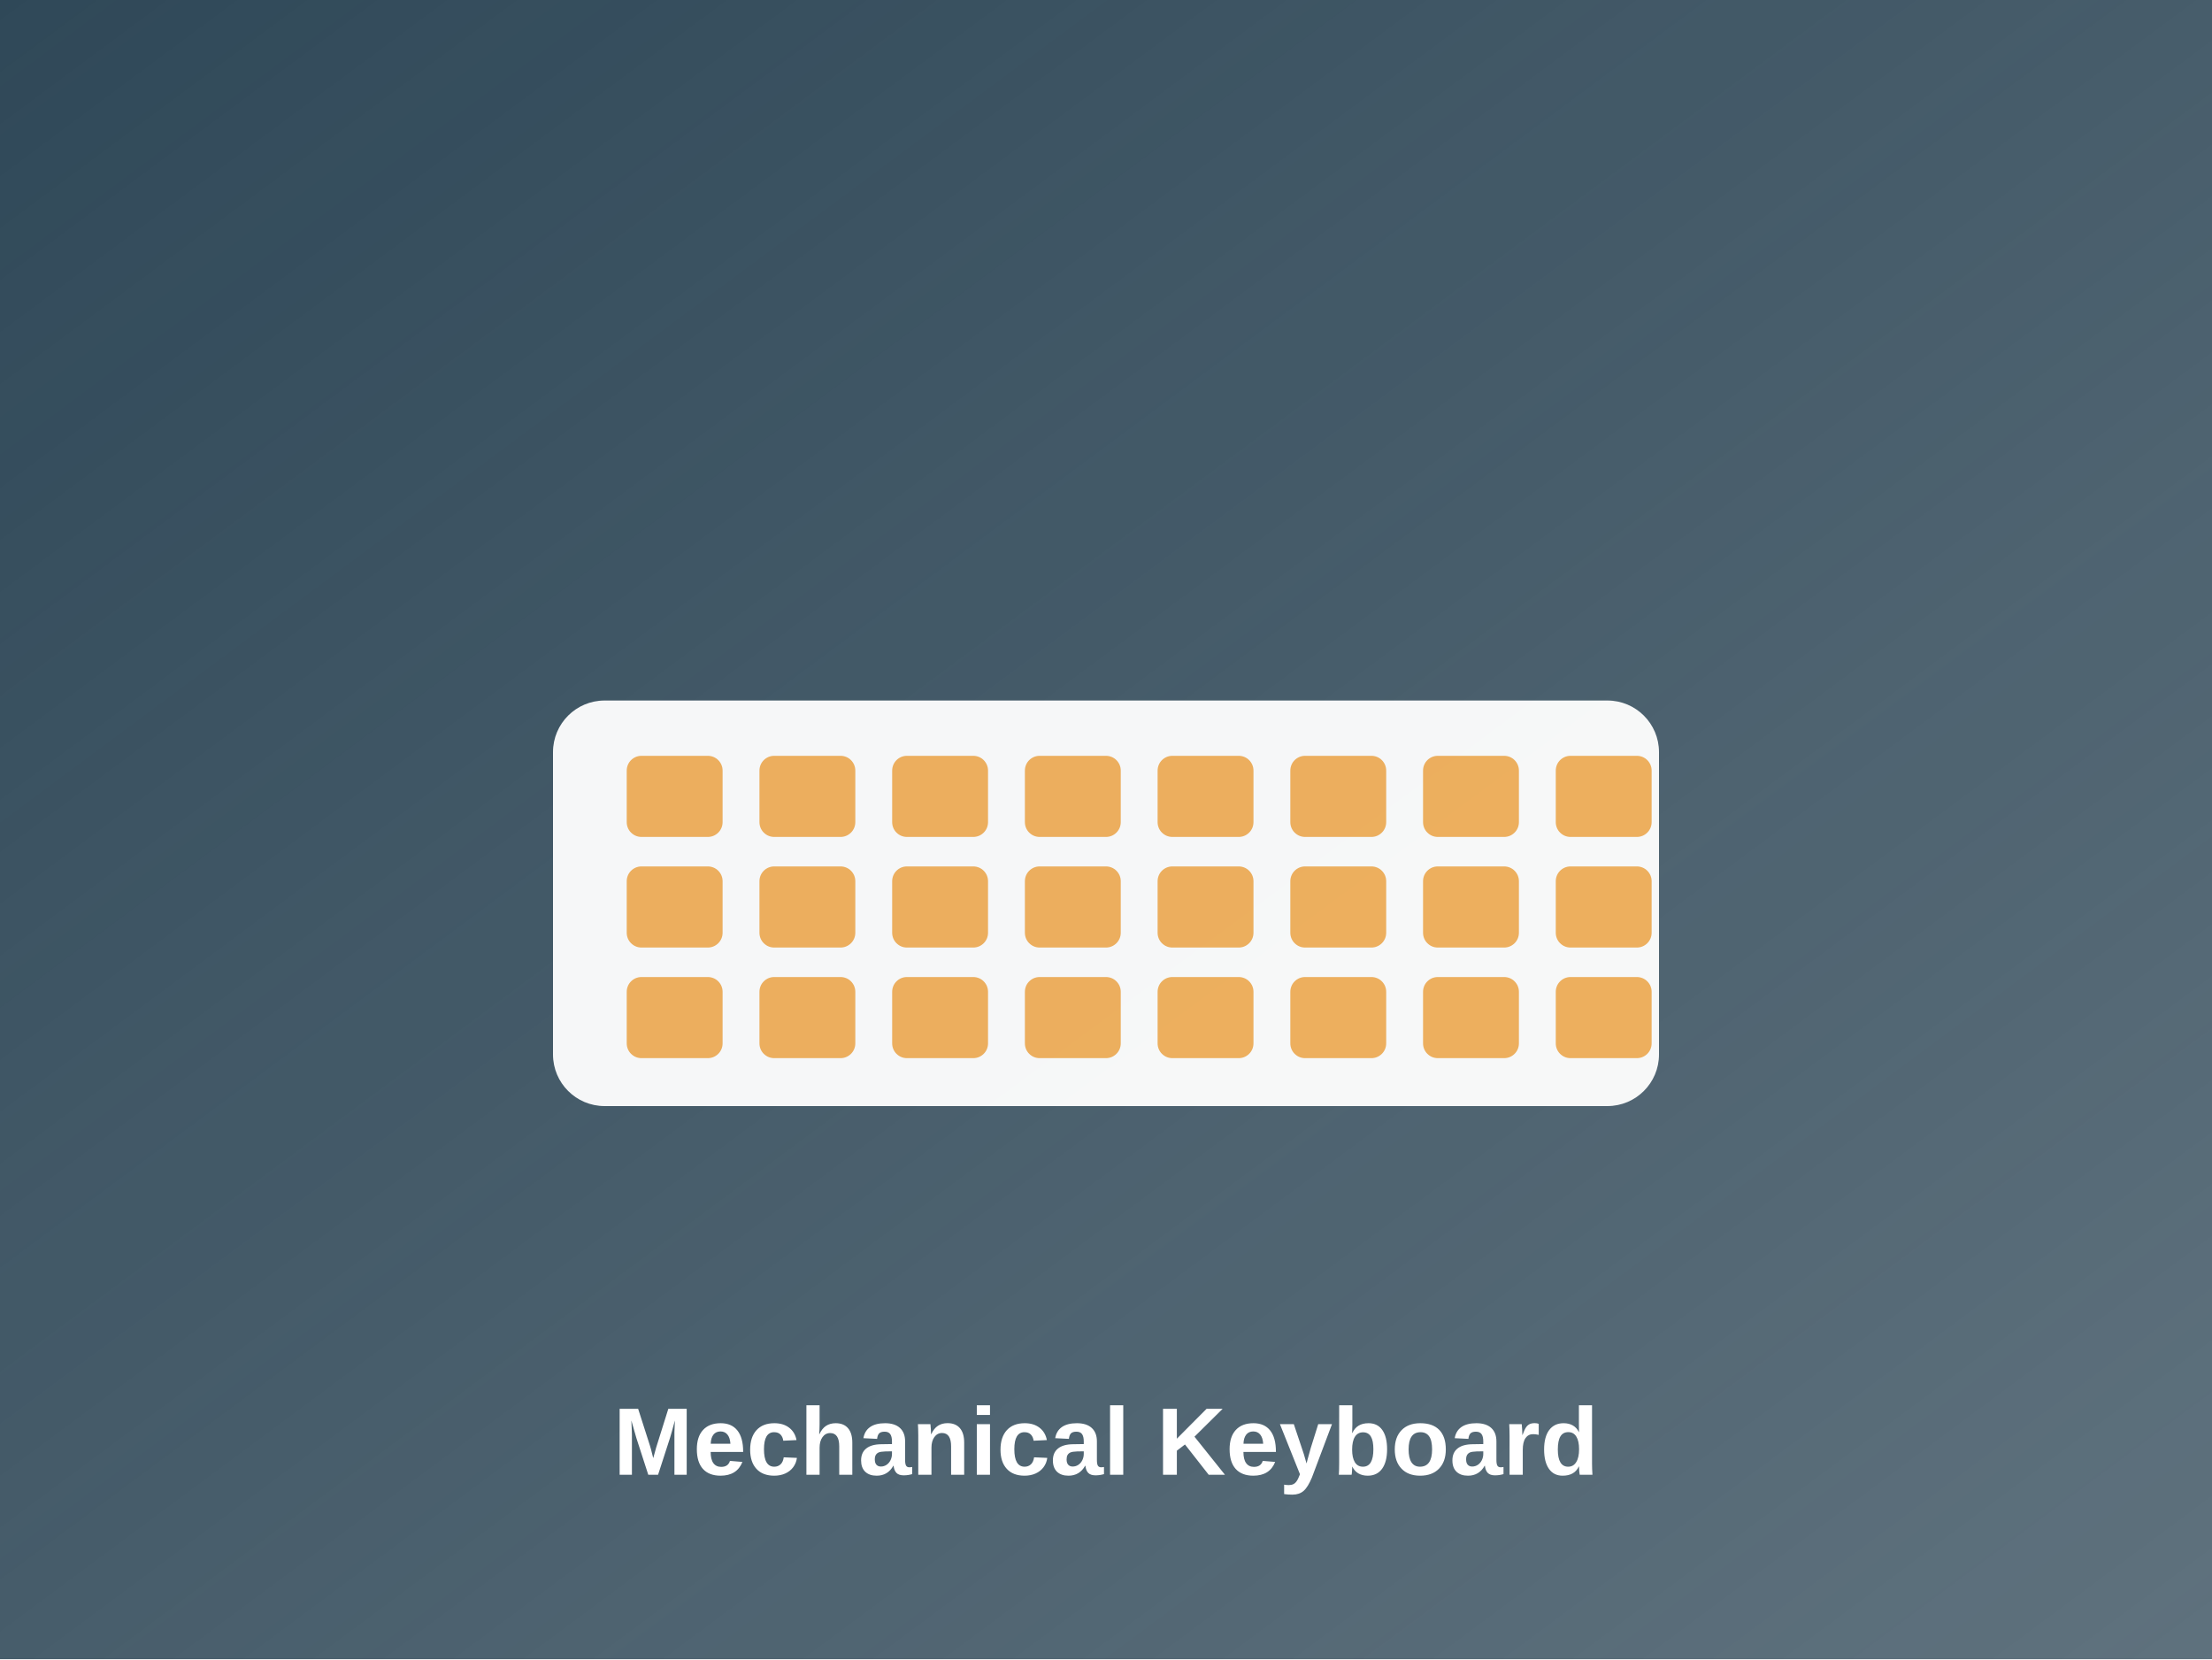
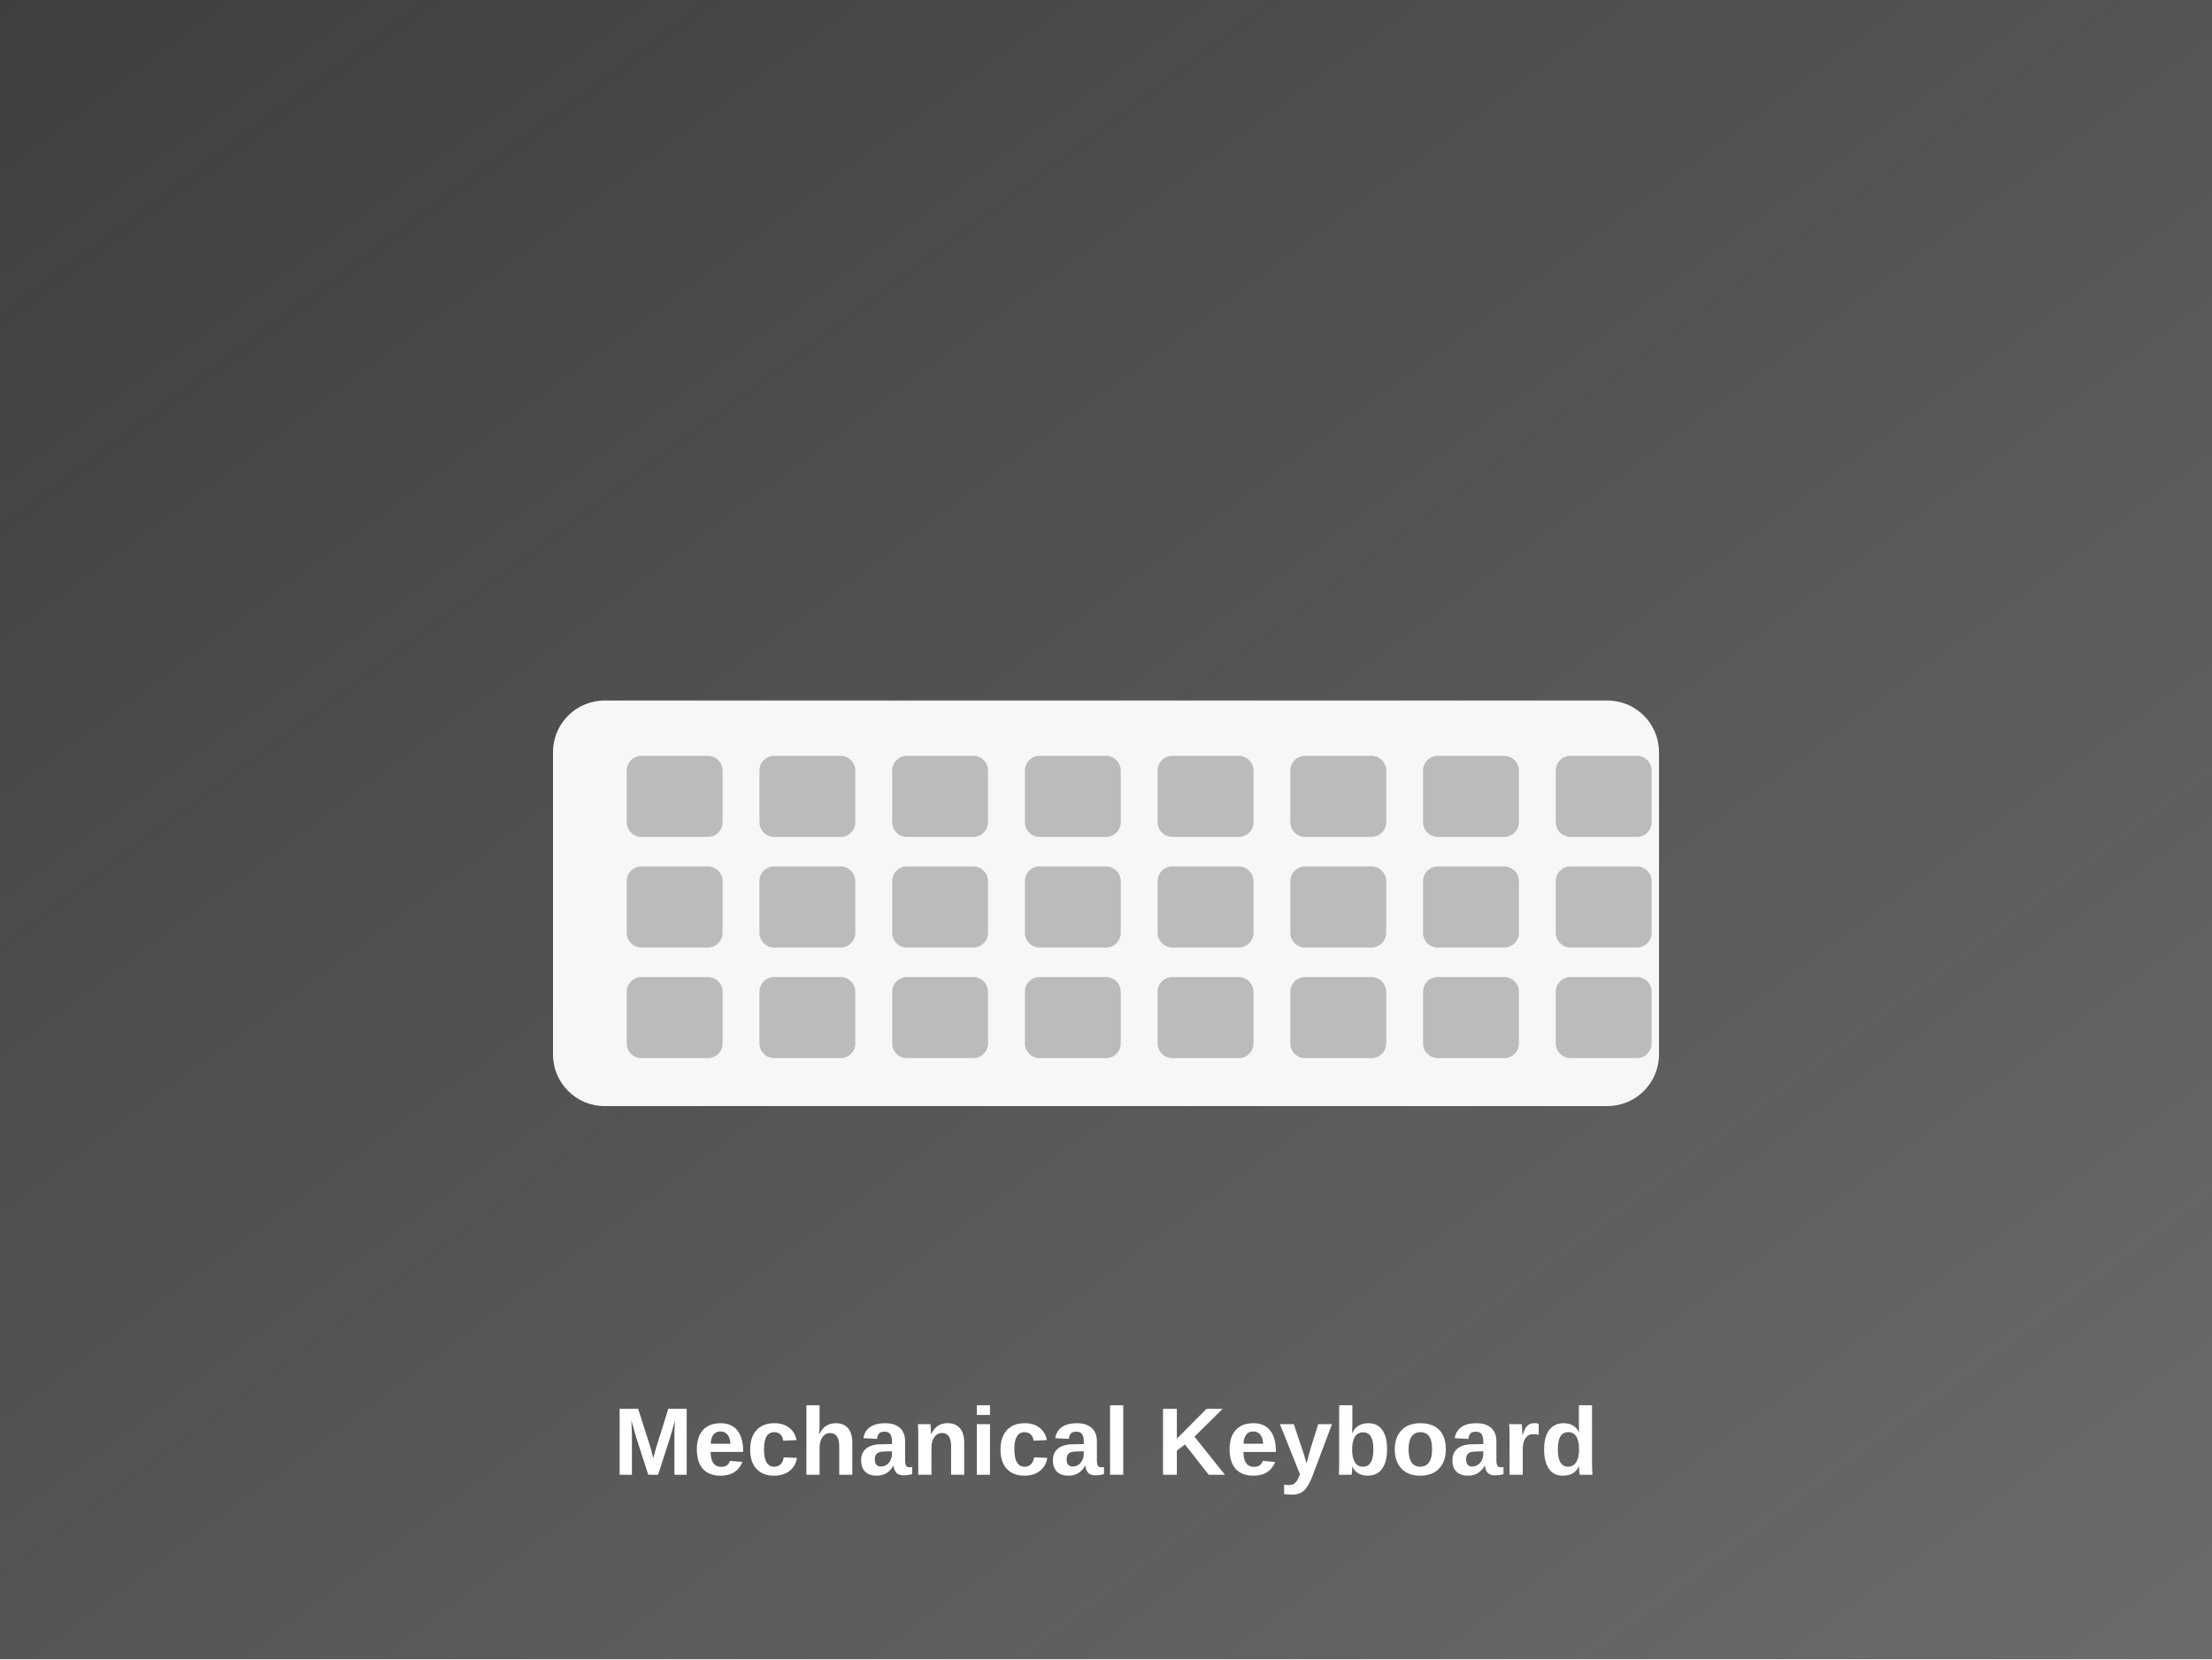
<svg xmlns="http://www.w3.org/2000/svg" viewBox="0 0 600 450">
  <defs>
    <linearGradient id="g" x1="0" y1="0" x2="1" y2="1">
-       <stop offset="0" stop-color="#2f4858" />
-       <stop offset="1" stop-color="#2f4858" stop-opacity=".75" />
+       <stop offset="0" stop-color="#3f3f3f" />
+       <stop offset="1" stop-color="#3f3f3f" stop-opacity=".75" />
    </linearGradient>
  </defs>
  <rect width="600" height="450" fill="url(#g)" />
  <g opacity=".95">
    <rect x="150" y="190" width="300" height="110" rx="14" fill="#ffffff" />
-     <rect x="170" y="205" width="26" height="22" rx="4" fill="#f2a541" opacity=".85" />
-     <rect x="206" y="205" width="26" height="22" rx="4" fill="#f2a541" opacity=".85" />
-     <rect x="242" y="205" width="26" height="22" rx="4" fill="#f2a541" opacity=".85" />
-     <rect x="278" y="205" width="26" height="22" rx="4" fill="#f2a541" opacity=".85" />
-     <rect x="314" y="205" width="26" height="22" rx="4" fill="#f2a541" opacity=".85" />
-     <rect x="350" y="205" width="26" height="22" rx="4" fill="#f2a541" opacity=".85" />
-     <rect x="386" y="205" width="26" height="22" rx="4" fill="#f2a541" opacity=".85" />
-     <rect x="422" y="205" width="26" height="22" rx="4" fill="#f2a541" opacity=".85" />
-     <rect x="170" y="235" width="26" height="22" rx="4" fill="#f2a541" opacity=".85" />
-     <rect x="206" y="235" width="26" height="22" rx="4" fill="#f2a541" opacity=".85" />
-     <rect x="242" y="235" width="26" height="22" rx="4" fill="#f2a541" opacity=".85" />
-     <rect x="278" y="235" width="26" height="22" rx="4" fill="#f2a541" opacity=".85" />
-     <rect x="314" y="235" width="26" height="22" rx="4" fill="#f2a541" opacity=".85" />
-     <rect x="350" y="235" width="26" height="22" rx="4" fill="#f2a541" opacity=".85" />
-     <rect x="386" y="235" width="26" height="22" rx="4" fill="#f2a541" opacity=".85" />
-     <rect x="422" y="235" width="26" height="22" rx="4" fill="#f2a541" opacity=".85" />
-     <rect x="170" y="265" width="26" height="22" rx="4" fill="#f2a541" opacity=".85" />
-     <rect x="206" y="265" width="26" height="22" rx="4" fill="#f2a541" opacity=".85" />
-     <rect x="242" y="265" width="26" height="22" rx="4" fill="#f2a541" opacity=".85" />
-     <rect x="278" y="265" width="26" height="22" rx="4" fill="#f2a541" opacity=".85" />
-     <rect x="314" y="265" width="26" height="22" rx="4" fill="#f2a541" opacity=".85" />
-     <rect x="350" y="265" width="26" height="22" rx="4" fill="#f2a541" opacity=".85" />
-     <rect x="386" y="265" width="26" height="22" rx="4" fill="#f2a541" opacity=".85" />
-     <rect x="422" y="265" width="26" height="22" rx="4" fill="#f2a541" opacity=".85" />
+     <rect x="170" y="205" width="26" height="22" rx="4" fill="#b5b5b5" opacity=".85" />
+     <rect x="206" y="205" width="26" height="22" rx="4" fill="#b5b5b5" opacity=".85" />
+     <rect x="242" y="205" width="26" height="22" rx="4" fill="#b5b5b5" opacity=".85" />
+     <rect x="278" y="205" width="26" height="22" rx="4" fill="#b5b5b5" opacity=".85" />
+     <rect x="314" y="205" width="26" height="22" rx="4" fill="#b5b5b5" opacity=".85" />
+     <rect x="350" y="205" width="26" height="22" rx="4" fill="#b5b5b5" opacity=".85" />
+     <rect x="386" y="205" width="26" height="22" rx="4" fill="#b5b5b5" opacity=".85" />
+     <rect x="422" y="205" width="26" height="22" rx="4" fill="#b5b5b5" opacity=".85" />
+     <rect x="170" y="235" width="26" height="22" rx="4" fill="#b5b5b5" opacity=".85" />
+     <rect x="206" y="235" width="26" height="22" rx="4" fill="#b5b5b5" opacity=".85" />
+     <rect x="242" y="235" width="26" height="22" rx="4" fill="#b5b5b5" opacity=".85" />
+     <rect x="278" y="235" width="26" height="22" rx="4" fill="#b5b5b5" opacity=".85" />
+     <rect x="314" y="235" width="26" height="22" rx="4" fill="#b5b5b5" opacity=".85" />
+     <rect x="350" y="235" width="26" height="22" rx="4" fill="#b5b5b5" opacity=".85" />
+     <rect x="386" y="235" width="26" height="22" rx="4" fill="#b5b5b5" opacity=".85" />
+     <rect x="422" y="235" width="26" height="22" rx="4" fill="#b5b5b5" opacity=".85" />
+     <rect x="170" y="265" width="26" height="22" rx="4" fill="#b5b5b5" opacity=".85" />
+     <rect x="206" y="265" width="26" height="22" rx="4" fill="#b5b5b5" opacity=".85" />
+     <rect x="242" y="265" width="26" height="22" rx="4" fill="#b5b5b5" opacity=".85" />
+     <rect x="278" y="265" width="26" height="22" rx="4" fill="#b5b5b5" opacity=".85" />
+     <rect x="314" y="265" width="26" height="22" rx="4" fill="#b5b5b5" opacity=".85" />
+     <rect x="350" y="265" width="26" height="22" rx="4" fill="#b5b5b5" opacity=".85" />
+     <rect x="386" y="265" width="26" height="22" rx="4" fill="#b5b5b5" opacity=".85" />
+     <rect x="422" y="265" width="26" height="22" rx="4" fill="#b5b5b5" opacity=".85" />
  </g>
  <text x="300" y="400" text-anchor="middle" font-family="Segoe UI, Arial, sans-serif" font-size="26" font-weight="600" fill="#ffffff">Mechanical Keyboard</text>
</svg>
